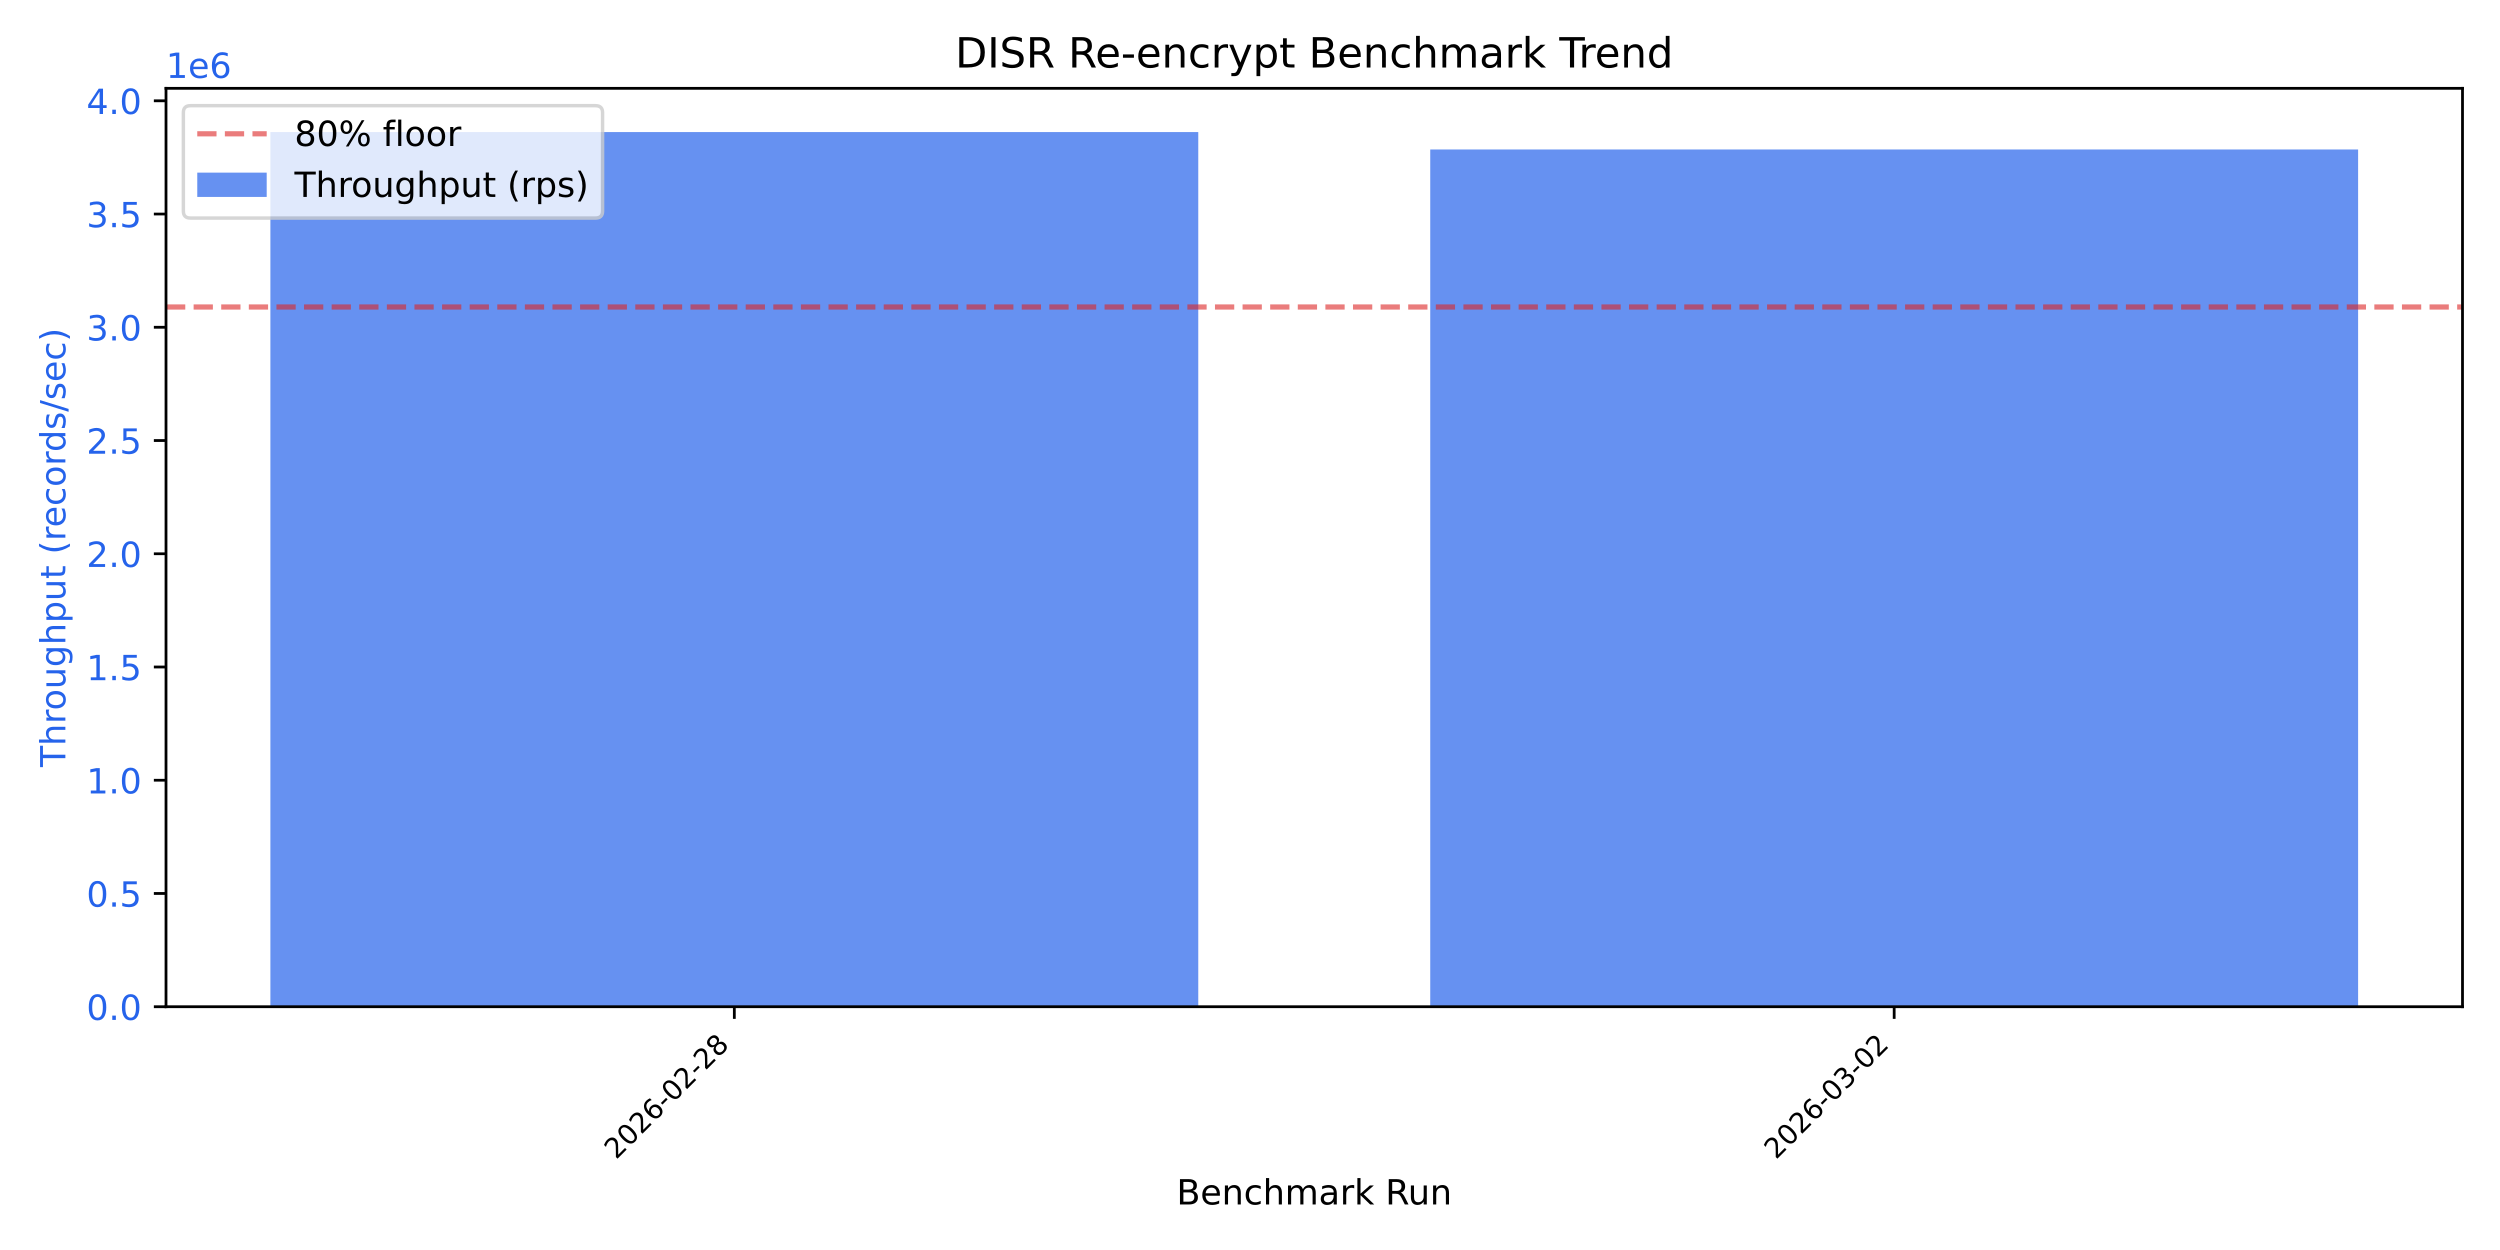
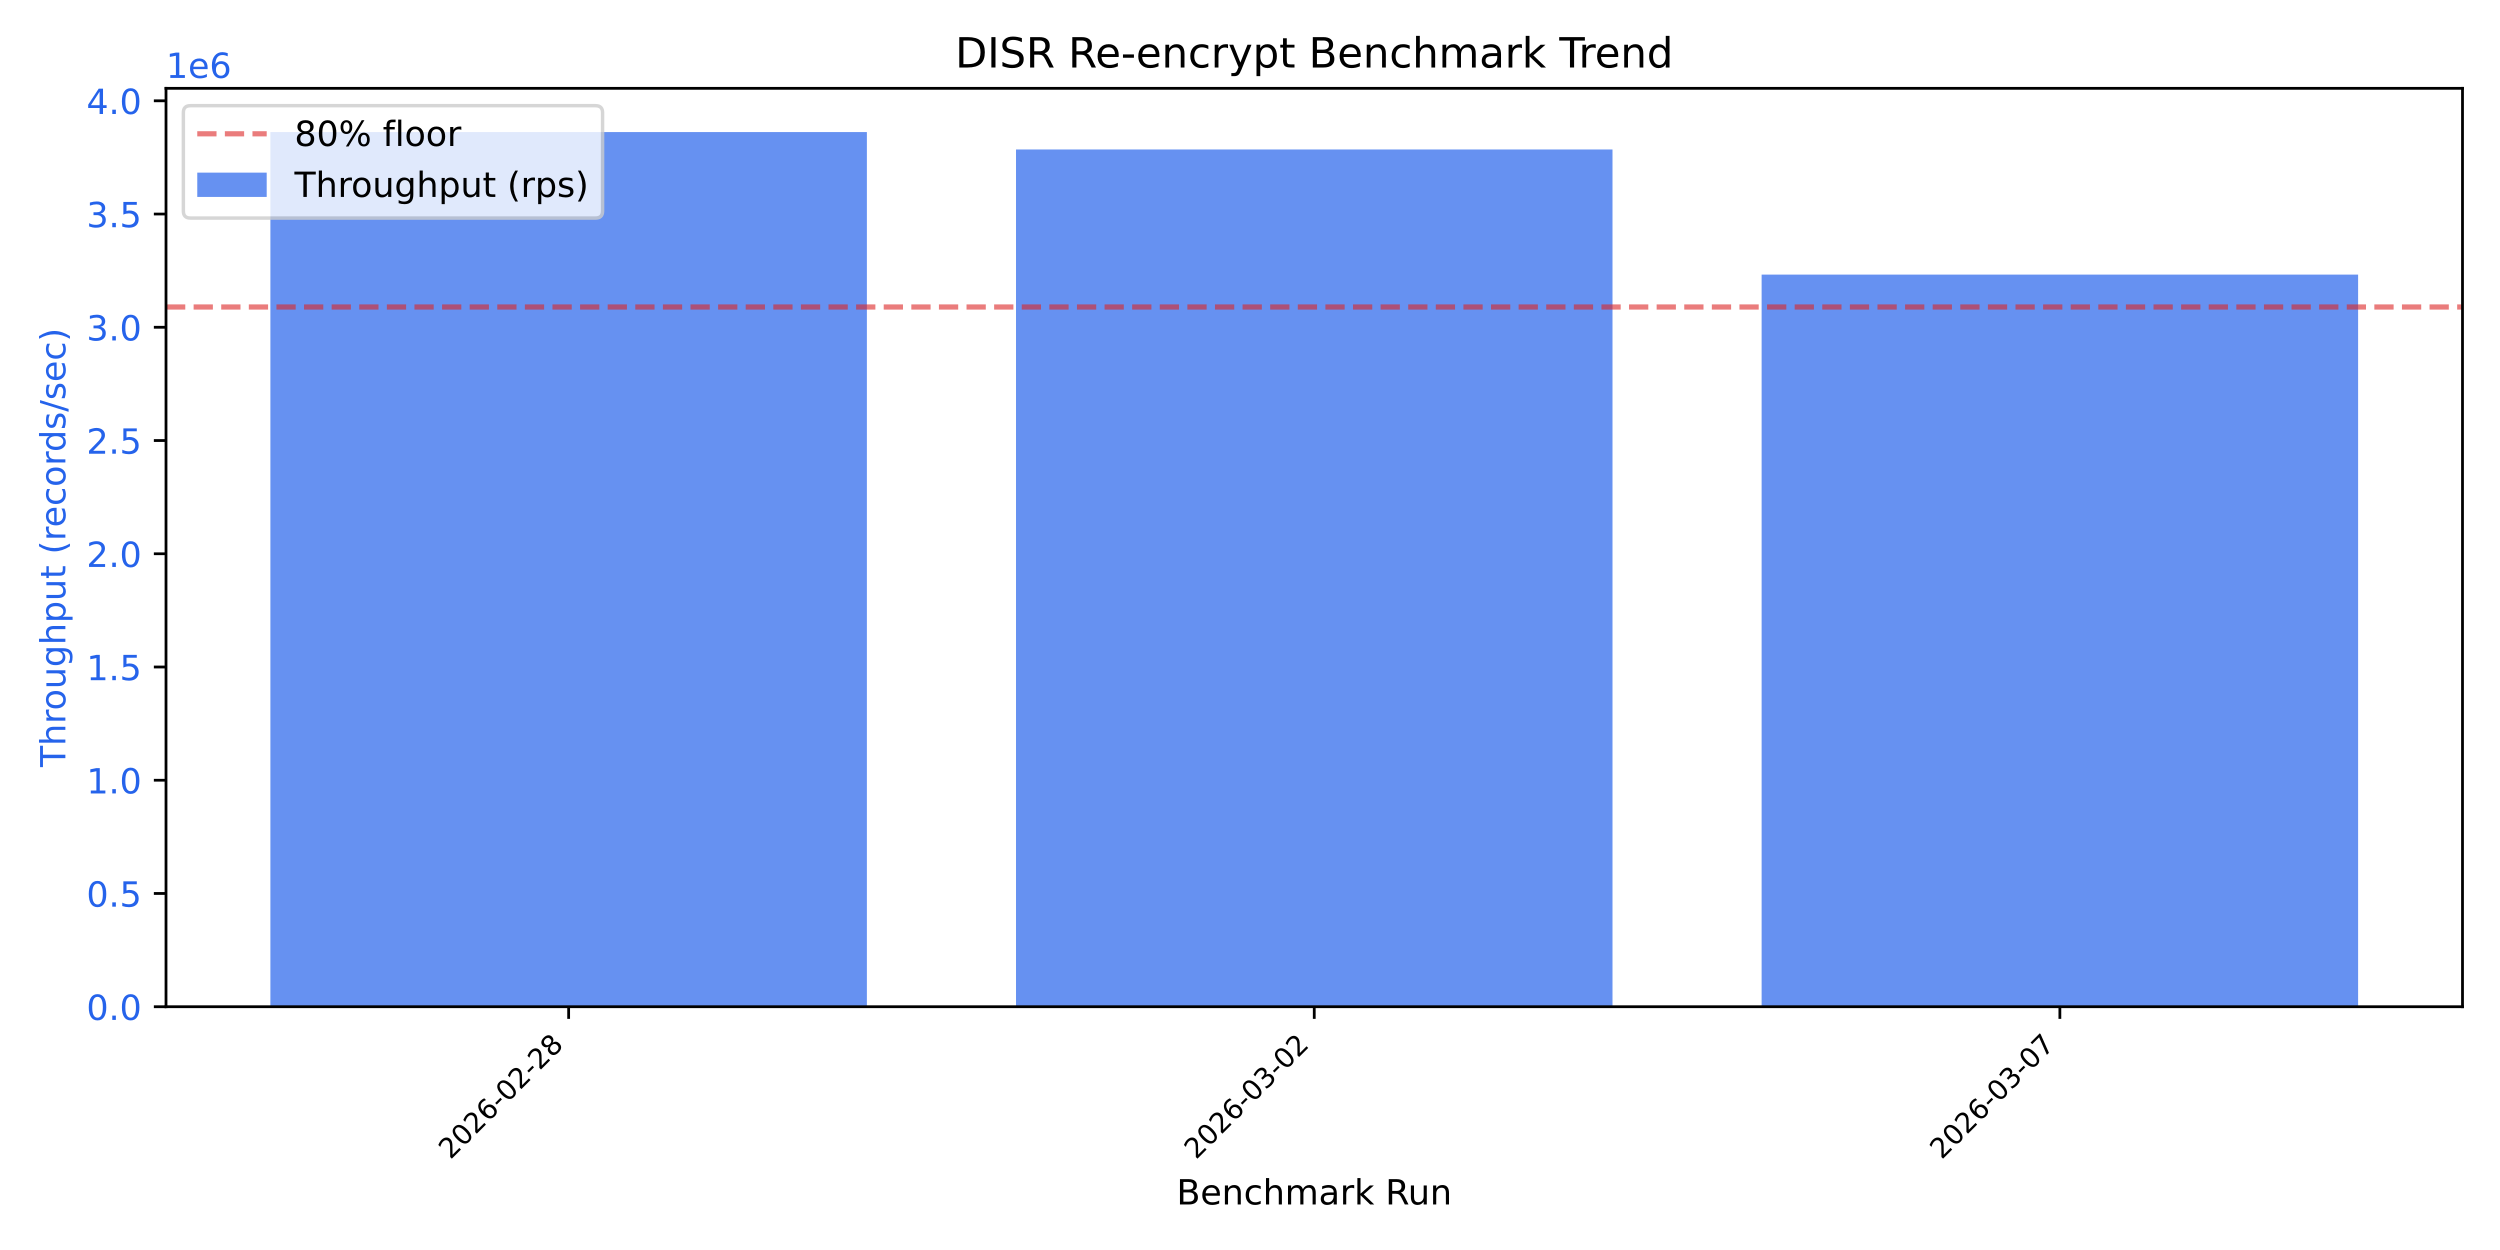
<svg xmlns="http://www.w3.org/2000/svg" xmlns:xlink="http://www.w3.org/1999/xlink" width="720pt" height="360pt" viewBox="0 0 720 360" version="1.1">
  <defs>
    <style type="text/css">*{stroke-linejoin: round; stroke-linecap: butt}</style>
  </defs>
  <g id="figure_1">
    <g id="patch_1">
      <path d="M 0 360  L 720 360  L 720 0  L 0 0  z " style="fill: #ffffff" />
    </g>
    <g id="axes_1">
      <g id="patch_2">
        <path d="M 47.81 289.936  L 709.2 289.936  L 709.2 25.44  L 47.81 25.44  z " style="fill: #ffffff" />
      </g>
      <g id="patch_3">
-         <path d="M 77.873 289.936  L 345.101 289.936  L 345.101 38.035  L 77.873 38.035  z " clip-path="url(#pb26b4ee394)" style="fill: #2563eb; opacity: 0.7" />
+         <path d="M 77.873 289.936  L 249.663 289.936  L 249.663 38.035  L 77.873 38.035  z " clip-path="url(#p98ba83385f)" style="fill: #2563eb; opacity: 0.7" />
      </g>
      <g id="patch_4">
-         <path d="M 411.909 289.936  L 679.137 289.936  L 679.137 43.052  L 411.909 43.052  z " clip-path="url(#pb26b4ee394)" style="fill: #2563eb; opacity: 0.7" />
+         <path d="M 292.61 289.936  L 464.4 289.936  L 464.4 43.052  L 292.61 43.052  z " clip-path="url(#p98ba83385f)" style="fill: #2563eb; opacity: 0.7" />
+       </g>
+       <g id="patch_5">
+         <path d="M 507.347 289.936  L 679.137 289.936  L 679.137 79.084  L 507.347 79.084  z " clip-path="url(#p98ba83385f)" style="fill: #2563eb; opacity: 0.7" />
      </g>
      <g id="matplotlib.axis_1">
        <g id="xtick_1">
          <g id="line2d_1">
            <defs>
-               <path id="m9926b779df" d="M 0 0  L 0 3.5  " style="stroke: #000000; stroke-width: 0.8" />
+               <path id="m7b1f7b9b6b" d="M 0 0  L 0 3.5  " style="stroke: #000000; stroke-width: 0.8" />
            </defs>
            <g>
-               <use xlink:href="#m9926b779df" x="211.487" y="289.936" style="stroke: #000000; stroke-width: 0.8" />
+               <use xlink:href="#m7b1f7b9b6b" x="163.768" y="289.936" style="stroke: #000000; stroke-width: 0.8" />
            </g>
          </g>
          <g id="text_1">
-             <g transform="translate(177.4357 334.1097) rotate(-45) scale(0.08 -0.08)">
+             <g transform="translate(129.7164 334.1097) rotate(-45) scale(0.08 -0.08)">
              <defs>
                <path id="DejaVuSans-32" d="M 1228 531  L 3431 531  L 3431 0  L 469 0  L 469 531  Q 828 903 1448 1529  Q 2069 2156 2228 2338  Q 2531 2678 2651 2914  Q 2772 3150 2772 3378  Q 2772 3750 2511 3984  Q 2250 4219 1831 4219  Q 1534 4219 1204 4116  Q 875 4013 500 3803  L 500 4441  Q 881 4594 1212 4672  Q 1544 4750 1819 4750  Q 2544 4750 2975 4387  Q 3406 4025 3406 3419  Q 3406 3131 3298 2873  Q 3191 2616 2906 2266  Q 2828 2175 2409 1742  Q 1991 1309 1228 531  z " transform="scale(0.015625)" />
                <path id="DejaVuSans-30" d="M 2034 4250  Q 1547 4250 1301 3770  Q 1056 3291 1056 2328  Q 1056 1369 1301 889  Q 1547 409 2034 409  Q 2525 409 2770 889  Q 3016 1369 3016 2328  Q 3016 3291 2770 3770  Q 2525 4250 2034 4250  z M 2034 4750  Q 2819 4750 3233 4129  Q 3647 3509 3647 2328  Q 3647 1150 3233 529  Q 2819 -91 2034 -91  Q 1250 -91 836 529  Q 422 1150 422 2328  Q 422 3509 836 4129  Q 1250 4750 2034 4750  z " transform="scale(0.015625)" />
                <path id="DejaVuSans-36" d="M 2113 2584  Q 1688 2584 1439 2293  Q 1191 2003 1191 1497  Q 1191 994 1439 701  Q 1688 409 2113 409  Q 2538 409 2786 701  Q 3034 994 3034 1497  Q 3034 2003 2786 2293  Q 2538 2584 2113 2584  z M 3366 4563  L 3366 3988  Q 3128 4100 2886 4159  Q 2644 4219 2406 4219  Q 1781 4219 1451 3797  Q 1122 3375 1075 2522  Q 1259 2794 1537 2939  Q 1816 3084 2150 3084  Q 2853 3084 3261 2657  Q 3669 2231 3669 1497  Q 3669 778 3244 343  Q 2819 -91 2113 -91  Q 1303 -91 875 529  Q 447 1150 447 2328  Q 447 3434 972 4092  Q 1497 4750 2381 4750  Q 2619 4750 2861 4703  Q 3103 4656 3366 4563  z " transform="scale(0.015625)" />
                <path id="DejaVuSans-2d" d="M 313 2009  L 1997 2009  L 1997 1497  L 313 1497  L 313 2009  z " transform="scale(0.015625)" />
                <path id="DejaVuSans-38" d="M 2034 2216  Q 1584 2216 1326 1975  Q 1069 1734 1069 1313  Q 1069 891 1326 650  Q 1584 409 2034 409  Q 2484 409 2743 651  Q 3003 894 3003 1313  Q 3003 1734 2745 1975  Q 2488 2216 2034 2216  z M 1403 2484  Q 997 2584 770 2862  Q 544 3141 544 3541  Q 544 4100 942 4425  Q 1341 4750 2034 4750  Q 2731 4750 3128 4425  Q 3525 4100 3525 3541  Q 3525 3141 3298 2862  Q 3072 2584 2669 2484  Q 3125 2378 3379 2068  Q 3634 1759 3634 1313  Q 3634 634 3220 271  Q 2806 -91 2034 -91  Q 1263 -91 848 271  Q 434 634 434 1313  Q 434 1759 690 2068  Q 947 2378 1403 2484  z M 1172 3481  Q 1172 3119 1398 2916  Q 1625 2713 2034 2713  Q 2441 2713 2670 2916  Q 2900 3119 2900 3481  Q 2900 3844 2670 4047  Q 2441 4250 2034 4250  Q 1625 4250 1398 4047  Q 1172 3844 1172 3481  z " transform="scale(0.015625)" />
              </defs>
              <use xlink:href="#DejaVuSans-32" />
              <use xlink:href="#DejaVuSans-30" x="63.623" />
              <use xlink:href="#DejaVuSans-32" x="127.246" />
              <use xlink:href="#DejaVuSans-36" x="190.869" />
              <use xlink:href="#DejaVuSans-2d" x="254.492" />
              <use xlink:href="#DejaVuSans-30" x="290.576" />
              <use xlink:href="#DejaVuSans-32" x="354.199" />
              <use xlink:href="#DejaVuSans-2d" x="417.822" />
              <use xlink:href="#DejaVuSans-32" x="453.906" />
              <use xlink:href="#DejaVuSans-38" x="517.529" />
            </g>
          </g>
        </g>
        <g id="xtick_2">
          <g id="line2d_2">
            <g>
-               <use xlink:href="#m9926b779df" x="545.523" y="289.936" style="stroke: #000000; stroke-width: 0.8" />
+               <use xlink:href="#m7b1f7b9b6b" x="378.505" y="289.936" style="stroke: #000000; stroke-width: 0.8" />
            </g>
          </g>
          <g id="text_2">
-             <g transform="translate(511.4711 334.1097) rotate(-45) scale(0.08 -0.08)">
+             <g transform="translate(344.4534 334.1097) rotate(-45) scale(0.08 -0.08)">
              <defs>
                <path id="DejaVuSans-33" d="M 2597 2516  Q 3050 2419 3304 2112  Q 3559 1806 3559 1356  Q 3559 666 3084 287  Q 2609 -91 1734 -91  Q 1441 -91 1130 -33  Q 819 25 488 141  L 488 750  Q 750 597 1062 519  Q 1375 441 1716 441  Q 2309 441 2620 675  Q 2931 909 2931 1356  Q 2931 1769 2642 2001  Q 2353 2234 1838 2234  L 1294 2234  L 1294 2753  L 1863 2753  Q 2328 2753 2575 2939  Q 2822 3125 2822 3475  Q 2822 3834 2567 4026  Q 2313 4219 1838 4219  Q 1578 4219 1281 4162  Q 984 4106 628 3988  L 628 4550  Q 988 4650 1302 4700  Q 1616 4750 1894 4750  Q 2613 4750 3031 4423  Q 3450 4097 3450 3541  Q 3450 3153 3228 2886  Q 3006 2619 2597 2516  z " transform="scale(0.015625)" />
              </defs>
              <use xlink:href="#DejaVuSans-32" />
              <use xlink:href="#DejaVuSans-30" x="63.623" />
              <use xlink:href="#DejaVuSans-32" x="127.246" />
              <use xlink:href="#DejaVuSans-36" x="190.869" />
              <use xlink:href="#DejaVuSans-2d" x="254.492" />
              <use xlink:href="#DejaVuSans-30" x="290.576" />
              <use xlink:href="#DejaVuSans-33" x="354.199" />
              <use xlink:href="#DejaVuSans-2d" x="417.822" />
              <use xlink:href="#DejaVuSans-30" x="453.906" />
              <use xlink:href="#DejaVuSans-32" x="517.529" />
            </g>
          </g>
        </g>
-         <g id="text_3">
+         <g id="xtick_3">
+           <g id="line2d_3">
+             <g>
+               <use xlink:href="#m7b1f7b9b6b" x="593.242" y="289.936" style="stroke: #000000; stroke-width: 0.8" />
+             </g>
+           </g>
+           <g id="text_3">
+             <g transform="translate(559.1904 334.1097) rotate(-45) scale(0.08 -0.08)">
+               <defs>
+                 <path id="DejaVuSans-37" d="M 525 4666  L 3525 4666  L 3525 4397  L 1831 0  L 1172 0  L 2766 4134  L 525 4134  L 525 4666  z " transform="scale(0.015625)" />
+               </defs>
+               <use xlink:href="#DejaVuSans-32" />
+               <use xlink:href="#DejaVuSans-30" x="63.623" />
+               <use xlink:href="#DejaVuSans-32" x="127.246" />
+               <use xlink:href="#DejaVuSans-36" x="190.869" />
+               <use xlink:href="#DejaVuSans-2d" x="254.492" />
+               <use xlink:href="#DejaVuSans-30" x="290.576" />
+               <use xlink:href="#DejaVuSans-33" x="354.199" />
+               <use xlink:href="#DejaVuSans-2d" x="417.822" />
+               <use xlink:href="#DejaVuSans-30" x="453.906" />
+               <use xlink:href="#DejaVuSans-37" x="517.529" />
+             </g>
+           </g>
+         </g>
+         <g id="text_4">
          <g transform="translate(338.8503 346.8846) scale(0.1 -0.1)">
            <defs>
              <path id="DejaVuSans-42" d="M 1259 2228  L 1259 519  L 2272 519  Q 2781 519 3026 730  Q 3272 941 3272 1375  Q 3272 1813 3026 2020  Q 2781 2228 2272 2228  L 1259 2228  z M 1259 4147  L 1259 2741  L 2194 2741  Q 2656 2741 2882 2914  Q 3109 3088 3109 3444  Q 3109 3797 2882 3972  Q 2656 4147 2194 4147  L 1259 4147  z M 628 4666  L 2241 4666  Q 2963 4666 3353 4366  Q 3744 4066 3744 3513  Q 3744 3084 3544 2831  Q 3344 2578 2956 2516  Q 3422 2416 3680 2098  Q 3938 1781 3938 1306  Q 3938 681 3513 340  Q 3088 0 2303 0  L 628 0  L 628 4666  z " transform="scale(0.015625)" />
              <path id="DejaVuSans-65" d="M 3597 1894  L 3597 1613  L 953 1613  Q 991 1019 1311 708  Q 1631 397 2203 397  Q 2534 397 2845 478  Q 3156 559 3463 722  L 3463 178  Q 3153 47 2828 -22  Q 2503 -91 2169 -91  Q 1331 -91 842 396  Q 353 884 353 1716  Q 353 2575 817 3079  Q 1281 3584 2069 3584  Q 2775 3584 3186 3129  Q 3597 2675 3597 1894  z M 3022 2063  Q 3016 2534 2758 2815  Q 2500 3097 2075 3097  Q 1594 3097 1305 2825  Q 1016 2553 972 2059  L 3022 2063  z " transform="scale(0.015625)" />
              <path id="DejaVuSans-6e" d="M 3513 2113  L 3513 0  L 2938 0  L 2938 2094  Q 2938 2591 2744 2837  Q 2550 3084 2163 3084  Q 1697 3084 1428 2787  Q 1159 2491 1159 1978  L 1159 0  L 581 0  L 581 3500  L 1159 3500  L 1159 2956  Q 1366 3272 1645 3428  Q 1925 3584 2291 3584  Q 2894 3584 3203 3211  Q 3513 2838 3513 2113  z " transform="scale(0.015625)" />
              <path id="DejaVuSans-63" d="M 3122 3366  L 3122 2828  Q 2878 2963 2633 3030  Q 2388 3097 2138 3097  Q 1578 3097 1268 2742  Q 959 2388 959 1747  Q 959 1106 1268 751  Q 1578 397 2138 397  Q 2388 397 2633 464  Q 2878 531 3122 666  L 3122 134  Q 2881 22 2623 -34  Q 2366 -91 2075 -91  Q 1284 -91 818 406  Q 353 903 353 1747  Q 353 2603 823 3093  Q 1294 3584 2113 3584  Q 2378 3584 2631 3529  Q 2884 3475 3122 3366  z " transform="scale(0.015625)" />
              <path id="DejaVuSans-68" d="M 3513 2113  L 3513 0  L 2938 0  L 2938 2094  Q 2938 2591 2744 2837  Q 2550 3084 2163 3084  Q 1697 3084 1428 2787  Q 1159 2491 1159 1978  L 1159 0  L 581 0  L 581 4863  L 1159 4863  L 1159 2956  Q 1366 3272 1645 3428  Q 1925 3584 2291 3584  Q 2894 3584 3203 3211  Q 3513 2838 3513 2113  z " transform="scale(0.015625)" />
              <path id="DejaVuSans-6d" d="M 3328 2828  Q 3544 3216 3844 3400  Q 4144 3584 4550 3584  Q 5097 3584 5394 3201  Q 5691 2819 5691 2113  L 5691 0  L 5113 0  L 5113 2094  Q 5113 2597 4934 2840  Q 4756 3084 4391 3084  Q 3944 3084 3684 2787  Q 3425 2491 3425 1978  L 3425 0  L 2847 0  L 2847 2094  Q 2847 2600 2669 2842  Q 2491 3084 2119 3084  Q 1678 3084 1418 2786  Q 1159 2488 1159 1978  L 1159 0  L 581 0  L 581 3500  L 1159 3500  L 1159 2956  Q 1356 3278 1631 3431  Q 1906 3584 2284 3584  Q 2666 3584 2933 3390  Q 3200 3197 3328 2828  z " transform="scale(0.015625)" />
              <path id="DejaVuSans-61" d="M 2194 1759  Q 1497 1759 1228 1600  Q 959 1441 959 1056  Q 959 750 1161 570  Q 1363 391 1709 391  Q 2188 391 2477 730  Q 2766 1069 2766 1631  L 2766 1759  L 2194 1759  z M 3341 1997  L 3341 0  L 2766 0  L 2766 531  Q 2569 213 2275 61  Q 1981 -91 1556 -91  Q 1019 -91 701 211  Q 384 513 384 1019  Q 384 1609 779 1909  Q 1175 2209 1959 2209  L 2766 2209  L 2766 2266  Q 2766 2663 2505 2880  Q 2244 3097 1772 3097  Q 1472 3097 1187 3025  Q 903 2953 641 2809  L 641 3341  Q 956 3463 1253 3523  Q 1550 3584 1831 3584  Q 2591 3584 2966 3190  Q 3341 2797 3341 1997  z " transform="scale(0.015625)" />
              <path id="DejaVuSans-72" d="M 2631 2963  Q 2534 3019 2420 3045  Q 2306 3072 2169 3072  Q 1681 3072 1420 2755  Q 1159 2438 1159 1844  L 1159 0  L 581 0  L 581 3500  L 1159 3500  L 1159 2956  Q 1341 3275 1631 3429  Q 1922 3584 2338 3584  Q 2397 3584 2469 3576  Q 2541 3569 2628 3553  L 2631 2963  z " transform="scale(0.015625)" />
              <path id="DejaVuSans-6b" d="M 581 4863  L 1159 4863  L 1159 1991  L 2875 3500  L 3609 3500  L 1753 1863  L 3688 0  L 2938 0  L 1159 1709  L 1159 0  L 581 0  L 581 4863  z " transform="scale(0.015625)" />
              <path id="DejaVuSans-20" transform="scale(0.015625)" />
              <path id="DejaVuSans-52" d="M 2841 2188  Q 3044 2119 3236 1894  Q 3428 1669 3622 1275  L 4263 0  L 3584 0  L 2988 1197  Q 2756 1666 2539 1819  Q 2322 1972 1947 1972  L 1259 1972  L 1259 0  L 628 0  L 628 4666  L 2053 4666  Q 2853 4666 3247 4331  Q 3641 3997 3641 3322  Q 3641 2881 3436 2590  Q 3231 2300 2841 2188  z M 1259 4147  L 1259 2491  L 2053 2491  Q 2509 2491 2742 2702  Q 2975 2913 2975 3322  Q 2975 3731 2742 3939  Q 2509 4147 2053 4147  L 1259 4147  z " transform="scale(0.015625)" />
              <path id="DejaVuSans-75" d="M 544 1381  L 544 3500  L 1119 3500  L 1119 1403  Q 1119 906 1312 657  Q 1506 409 1894 409  Q 2359 409 2629 706  Q 2900 1003 2900 1516  L 2900 3500  L 3475 3500  L 3475 0  L 2900 0  L 2900 538  Q 2691 219 2414 64  Q 2138 -91 1772 -91  Q 1169 -91 856 284  Q 544 659 544 1381  z M 1991 3584  L 1991 3584  z " transform="scale(0.015625)" />
            </defs>
            <use xlink:href="#DejaVuSans-42" />
            <use xlink:href="#DejaVuSans-65" x="68.604" />
            <use xlink:href="#DejaVuSans-6e" x="130.127" />
            <use xlink:href="#DejaVuSans-63" x="193.506" />
            <use xlink:href="#DejaVuSans-68" x="248.486" />
            <use xlink:href="#DejaVuSans-6d" x="311.865" />
            <use xlink:href="#DejaVuSans-61" x="409.277" />
            <use xlink:href="#DejaVuSans-72" x="470.557" />
            <use xlink:href="#DejaVuSans-6b" x="511.67" />
            <use xlink:href="#DejaVuSans-20" x="569.58" />
            <use xlink:href="#DejaVuSans-52" x="601.367" />
            <use xlink:href="#DejaVuSans-75" x="666.35" />
            <use xlink:href="#DejaVuSans-6e" x="729.729" />
          </g>
        </g>
      </g>
      <g id="matplotlib.axis_2">
        <g id="ytick_1">
-           <g id="line2d_3">
+           <g id="line2d_4">
            <defs>
-               <path id="mf566d1b877" d="M 0 0  L -3.5 0  " style="stroke: #000000; stroke-width: 0.8" />
+               <path id="maad18d2b12" d="M 0 0  L -3.5 0  " style="stroke: #000000; stroke-width: 0.8" />
            </defs>
            <g>
-               <use xlink:href="#mf566d1b877" x="47.81" y="289.936" style="stroke: #000000; stroke-width: 0.8" />
-             </g>
-           </g>
-           <g id="text_4">
+               <use xlink:href="#maad18d2b12" x="47.81" y="289.936" style="stroke: #000000; stroke-width: 0.8" />
+             </g>
+           </g>
+           <g id="text_5">
            <g style="fill: #2563eb" transform="translate(24.90687 293.7355) scale(0.1 -0.1)">
              <defs>
                <path id="DejaVuSans-2e" d="M 684 794  L 1344 794  L 1344 0  L 684 0  L 684 794  z " transform="scale(0.015625)" />
              </defs>
              <use xlink:href="#DejaVuSans-30" />
              <use xlink:href="#DejaVuSans-2e" x="63.623" />
              <use xlink:href="#DejaVuSans-30" x="95.41" />
            </g>
          </g>
        </g>
        <g id="ytick_2">
-           <g id="line2d_4">
-             <g>
-               <use xlink:href="#mf566d1b877" x="47.81" y="257.323" style="stroke: #000000; stroke-width: 0.8" />
-             </g>
-           </g>
-           <g id="text_5">
+           <g id="line2d_5">
+             <g>
+               <use xlink:href="#maad18d2b12" x="47.81" y="257.323" style="stroke: #000000; stroke-width: 0.8" />
+             </g>
+           </g>
+           <g id="text_6">
            <g style="fill: #2563eb" transform="translate(24.90687 261.1219) scale(0.1 -0.1)">
              <defs>
                <path id="DejaVuSans-35" d="M 691 4666  L 3169 4666  L 3169 4134  L 1269 4134  L 1269 2991  Q 1406 3038 1543 3061  Q 1681 3084 1819 3084  Q 2600 3084 3056 2656  Q 3513 2228 3513 1497  Q 3513 744 3044 326  Q 2575 -91 1722 -91  Q 1428 -91 1123 -41  Q 819 9 494 109  L 494 744  Q 775 591 1075 516  Q 1375 441 1709 441  Q 2250 441 2565 725  Q 2881 1009 2881 1497  Q 2881 1984 2565 2268  Q 2250 2553 1709 2553  Q 1456 2553 1204 2497  Q 953 2441 691 2322  L 691 4666  z " transform="scale(0.015625)" />
              </defs>
              <use xlink:href="#DejaVuSans-30" />
              <use xlink:href="#DejaVuSans-2e" x="63.623" />
              <use xlink:href="#DejaVuSans-35" x="95.41" />
            </g>
          </g>
        </g>
        <g id="ytick_3">
-           <g id="line2d_5">
-             <g>
-               <use xlink:href="#mf566d1b877" x="47.81" y="224.709" style="stroke: #000000; stroke-width: 0.8" />
-             </g>
-           </g>
-           <g id="text_6">
+           <g id="line2d_6">
+             <g>
+               <use xlink:href="#maad18d2b12" x="47.81" y="224.709" style="stroke: #000000; stroke-width: 0.8" />
+             </g>
+           </g>
+           <g id="text_7">
            <g style="fill: #2563eb" transform="translate(24.90687 228.5084) scale(0.1 -0.1)">
              <defs>
                <path id="DejaVuSans-31" d="M 794 531  L 1825 531  L 1825 4091  L 703 3866  L 703 4441  L 1819 4666  L 2450 4666  L 2450 531  L 3481 531  L 3481 0  L 794 0  L 794 531  z " transform="scale(0.015625)" />
              </defs>
              <use xlink:href="#DejaVuSans-31" />
              <use xlink:href="#DejaVuSans-2e" x="63.623" />
              <use xlink:href="#DejaVuSans-30" x="95.41" />
            </g>
          </g>
        </g>
        <g id="ytick_4">
-           <g id="line2d_6">
-             <g>
-               <use xlink:href="#mf566d1b877" x="47.81" y="192.096" style="stroke: #000000; stroke-width: 0.8" />
-             </g>
-           </g>
-           <g id="text_7">
+           <g id="line2d_7">
+             <g>
+               <use xlink:href="#maad18d2b12" x="47.81" y="192.096" style="stroke: #000000; stroke-width: 0.8" />
+             </g>
+           </g>
+           <g id="text_8">
            <g style="fill: #2563eb" transform="translate(24.90687 195.8948) scale(0.1 -0.1)">
              <use xlink:href="#DejaVuSans-31" />
              <use xlink:href="#DejaVuSans-2e" x="63.623" />
              <use xlink:href="#DejaVuSans-35" x="95.41" />
            </g>
          </g>
        </g>
        <g id="ytick_5">
-           <g id="line2d_7">
-             <g>
-               <use xlink:href="#mf566d1b877" x="47.81" y="159.482" style="stroke: #000000; stroke-width: 0.8" />
-             </g>
-           </g>
-           <g id="text_8">
+           <g id="line2d_8">
+             <g>
+               <use xlink:href="#maad18d2b12" x="47.81" y="159.482" style="stroke: #000000; stroke-width: 0.8" />
+             </g>
+           </g>
+           <g id="text_9">
            <g style="fill: #2563eb" transform="translate(24.90687 163.2813) scale(0.1 -0.1)">
              <use xlink:href="#DejaVuSans-32" />
              <use xlink:href="#DejaVuSans-2e" x="63.623" />
              <use xlink:href="#DejaVuSans-30" x="95.41" />
            </g>
          </g>
        </g>
        <g id="ytick_6">
-           <g id="line2d_8">
-             <g>
-               <use xlink:href="#mf566d1b877" x="47.81" y="126.869" style="stroke: #000000; stroke-width: 0.8" />
-             </g>
-           </g>
-           <g id="text_9">
+           <g id="line2d_9">
+             <g>
+               <use xlink:href="#maad18d2b12" x="47.81" y="126.869" style="stroke: #000000; stroke-width: 0.8" />
+             </g>
+           </g>
+           <g id="text_10">
            <g style="fill: #2563eb" transform="translate(24.90687 130.6678) scale(0.1 -0.1)">
              <use xlink:href="#DejaVuSans-32" />
              <use xlink:href="#DejaVuSans-2e" x="63.623" />
              <use xlink:href="#DejaVuSans-35" x="95.41" />
            </g>
          </g>
        </g>
        <g id="ytick_7">
-           <g id="line2d_9">
-             <g>
-               <use xlink:href="#mf566d1b877" x="47.81" y="94.255" style="stroke: #000000; stroke-width: 0.8" />
-             </g>
-           </g>
-           <g id="text_10">
+           <g id="line2d_10">
+             <g>
+               <use xlink:href="#maad18d2b12" x="47.81" y="94.255" style="stroke: #000000; stroke-width: 0.8" />
+             </g>
+           </g>
+           <g id="text_11">
            <g style="fill: #2563eb" transform="translate(24.90687 98.05421) scale(0.1 -0.1)">
              <use xlink:href="#DejaVuSans-33" />
              <use xlink:href="#DejaVuSans-2e" x="63.623" />
              <use xlink:href="#DejaVuSans-30" x="95.41" />
            </g>
          </g>
        </g>
        <g id="ytick_8">
-           <g id="line2d_10">
-             <g>
-               <use xlink:href="#mf566d1b877" x="47.81" y="61.641" style="stroke: #000000; stroke-width: 0.8" />
-             </g>
-           </g>
-           <g id="text_11">
+           <g id="line2d_11">
+             <g>
+               <use xlink:href="#maad18d2b12" x="47.81" y="61.641" style="stroke: #000000; stroke-width: 0.8" />
+             </g>
+           </g>
+           <g id="text_12">
            <g style="fill: #2563eb" transform="translate(24.90687 65.44067) scale(0.1 -0.1)">
              <use xlink:href="#DejaVuSans-33" />
              <use xlink:href="#DejaVuSans-2e" x="63.623" />
              <use xlink:href="#DejaVuSans-35" x="95.41" />
            </g>
          </g>
        </g>
        <g id="ytick_9">
-           <g id="line2d_11">
-             <g>
-               <use xlink:href="#mf566d1b877" x="47.81" y="29.028" style="stroke: #000000; stroke-width: 0.8" />
-             </g>
-           </g>
-           <g id="text_12">
+           <g id="line2d_12">
+             <g>
+               <use xlink:href="#maad18d2b12" x="47.81" y="29.028" style="stroke: #000000; stroke-width: 0.8" />
+             </g>
+           </g>
+           <g id="text_13">
            <g style="fill: #2563eb" transform="translate(24.90687 32.82713) scale(0.1 -0.1)">
              <defs>
                <path id="DejaVuSans-34" d="M 2419 4116  L 825 1625  L 2419 1625  L 2419 4116  z M 2253 4666  L 3047 4666  L 3047 1625  L 3713 1625  L 3713 1100  L 3047 1100  L 3047 0  L 2419 0  L 2419 1100  L 313 1100  L 313 1709  L 2253 4666  z " transform="scale(0.015625)" />
              </defs>
              <use xlink:href="#DejaVuSans-34" />
              <use xlink:href="#DejaVuSans-2e" x="63.623" />
              <use xlink:href="#DejaVuSans-30" x="95.41" />
            </g>
          </g>
        </g>
-         <g id="text_13">
+         <g id="text_14">
          <g style="fill: #2563eb" transform="translate(18.82719 220.9084) rotate(-90) scale(0.1 -0.1)">
            <defs>
              <path id="DejaVuSans-54" d="M -19 4666  L 3928 4666  L 3928 4134  L 2272 4134  L 2272 0  L 1638 0  L 1638 4134  L -19 4134  L -19 4666  z " transform="scale(0.015625)" />
              <path id="DejaVuSans-6f" d="M 1959 3097  Q 1497 3097 1228 2736  Q 959 2375 959 1747  Q 959 1119 1226 758  Q 1494 397 1959 397  Q 2419 397 2687 759  Q 2956 1122 2956 1747  Q 2956 2369 2687 2733  Q 2419 3097 1959 3097  z M 1959 3584  Q 2709 3584 3137 3096  Q 3566 2609 3566 1747  Q 3566 888 3137 398  Q 2709 -91 1959 -91  Q 1206 -91 779 398  Q 353 888 353 1747  Q 353 2609 779 3096  Q 1206 3584 1959 3584  z " transform="scale(0.015625)" />
              <path id="DejaVuSans-67" d="M 2906 1791  Q 2906 2416 2648 2759  Q 2391 3103 1925 3103  Q 1463 3103 1205 2759  Q 947 2416 947 1791  Q 947 1169 1205 825  Q 1463 481 1925 481  Q 2391 481 2648 825  Q 2906 1169 2906 1791  z M 3481 434  Q 3481 -459 3084 -895  Q 2688 -1331 1869 -1331  Q 1566 -1331 1297 -1286  Q 1028 -1241 775 -1147  L 775 -588  Q 1028 -725 1275 -790  Q 1522 -856 1778 -856  Q 2344 -856 2625 -561  Q 2906 -266 2906 331  L 2906 616  Q 2728 306 2450 153  Q 2172 0 1784 0  Q 1141 0 747 490  Q 353 981 353 1791  Q 353 2603 747 3093  Q 1141 3584 1784 3584  Q 2172 3584 2450 3431  Q 2728 3278 2906 2969  L 2906 3500  L 3481 3500  L 3481 434  z " transform="scale(0.015625)" />
              <path id="DejaVuSans-70" d="M 1159 525  L 1159 -1331  L 581 -1331  L 581 3500  L 1159 3500  L 1159 2969  Q 1341 3281 1617 3432  Q 1894 3584 2278 3584  Q 2916 3584 3314 3078  Q 3713 2572 3713 1747  Q 3713 922 3314 415  Q 2916 -91 2278 -91  Q 1894 -91 1617 61  Q 1341 213 1159 525  z M 3116 1747  Q 3116 2381 2855 2742  Q 2594 3103 2138 3103  Q 1681 3103 1420 2742  Q 1159 2381 1159 1747  Q 1159 1113 1420 752  Q 1681 391 2138 391  Q 2594 391 2855 752  Q 3116 1113 3116 1747  z " transform="scale(0.015625)" />
              <path id="DejaVuSans-74" d="M 1172 4494  L 1172 3500  L 2356 3500  L 2356 3053  L 1172 3053  L 1172 1153  Q 1172 725 1289 603  Q 1406 481 1766 481  L 2356 481  L 2356 0  L 1766 0  Q 1100 0 847 248  Q 594 497 594 1153  L 594 3053  L 172 3053  L 172 3500  L 594 3500  L 594 4494  L 1172 4494  z " transform="scale(0.015625)" />
              <path id="DejaVuSans-28" d="M 1984 4856  Q 1566 4138 1362 3434  Q 1159 2731 1159 2009  Q 1159 1288 1364 580  Q 1569 -128 1984 -844  L 1484 -844  Q 1016 -109 783 600  Q 550 1309 550 2009  Q 550 2706 781 3412  Q 1013 4119 1484 4856  L 1984 4856  z " transform="scale(0.015625)" />
              <path id="DejaVuSans-64" d="M 2906 2969  L 2906 4863  L 3481 4863  L 3481 0  L 2906 0  L 2906 525  Q 2725 213 2448 61  Q 2172 -91 1784 -91  Q 1150 -91 751 415  Q 353 922 353 1747  Q 353 2572 751 3078  Q 1150 3584 1784 3584  Q 2172 3584 2448 3432  Q 2725 3281 2906 2969  z M 947 1747  Q 947 1113 1208 752  Q 1469 391 1925 391  Q 2381 391 2643 752  Q 2906 1113 2906 1747  Q 2906 2381 2643 2742  Q 2381 3103 1925 3103  Q 1469 3103 1208 2742  Q 947 2381 947 1747  z " transform="scale(0.015625)" />
              <path id="DejaVuSans-73" d="M 2834 3397  L 2834 2853  Q 2591 2978 2328 3040  Q 2066 3103 1784 3103  Q 1356 3103 1142 2972  Q 928 2841 928 2578  Q 928 2378 1081 2264  Q 1234 2150 1697 2047  L 1894 2003  Q 2506 1872 2764 1633  Q 3022 1394 3022 966  Q 3022 478 2636 193  Q 2250 -91 1575 -91  Q 1294 -91 989 -36  Q 684 19 347 128  L 347 722  Q 666 556 975 473  Q 1284 391 1588 391  Q 1994 391 2212 530  Q 2431 669 2431 922  Q 2431 1156 2273 1281  Q 2116 1406 1581 1522  L 1381 1569  Q 847 1681 609 1914  Q 372 2147 372 2553  Q 372 3047 722 3315  Q 1072 3584 1716 3584  Q 2034 3584 2315 3537  Q 2597 3491 2834 3397  z " transform="scale(0.015625)" />
              <path id="DejaVuSans-2f" d="M 1625 4666  L 2156 4666  L 531 -594  L 0 -594  L 1625 4666  z " transform="scale(0.015625)" />
              <path id="DejaVuSans-29" d="M 513 4856  L 1013 4856  Q 1481 4119 1714 3412  Q 1947 2706 1947 2009  Q 1947 1309 1714 600  Q 1481 -109 1013 -844  L 513 -844  Q 928 -128 1133 580  Q 1338 1288 1338 2009  Q 1338 2731 1133 3434  Q 928 4138 513 4856  z " transform="scale(0.015625)" />
            </defs>
            <use xlink:href="#DejaVuSans-54" />
            <use xlink:href="#DejaVuSans-68" x="61.084" />
            <use xlink:href="#DejaVuSans-72" x="124.463" />
            <use xlink:href="#DejaVuSans-6f" x="163.326" />
            <use xlink:href="#DejaVuSans-75" x="224.508" />
            <use xlink:href="#DejaVuSans-67" x="287.887" />
            <use xlink:href="#DejaVuSans-68" x="351.363" />
            <use xlink:href="#DejaVuSans-70" x="414.742" />
            <use xlink:href="#DejaVuSans-75" x="478.219" />
            <use xlink:href="#DejaVuSans-74" x="541.598" />
            <use xlink:href="#DejaVuSans-20" x="580.807" />
            <use xlink:href="#DejaVuSans-28" x="612.594" />
            <use xlink:href="#DejaVuSans-72" x="651.607" />
            <use xlink:href="#DejaVuSans-65" x="690.471" />
            <use xlink:href="#DejaVuSans-63" x="751.994" />
            <use xlink:href="#DejaVuSans-6f" x="806.975" />
            <use xlink:href="#DejaVuSans-72" x="868.156" />
            <use xlink:href="#DejaVuSans-64" x="907.52" />
            <use xlink:href="#DejaVuSans-73" x="970.996" />
            <use xlink:href="#DejaVuSans-2f" x="1023.096" />
            <use xlink:href="#DejaVuSans-73" x="1056.787" />
            <use xlink:href="#DejaVuSans-65" x="1108.887" />
            <use xlink:href="#DejaVuSans-63" x="1170.41" />
            <use xlink:href="#DejaVuSans-29" x="1225.391" />
          </g>
        </g>
-         <g id="text_14">
+         <g id="text_15">
          <g style="fill: #2563eb" transform="translate(47.81 22.44) scale(0.1 -0.1)">
            <use xlink:href="#DejaVuSans-31" />
            <use xlink:href="#DejaVuSans-65" x="63.623" />
            <use xlink:href="#DejaVuSans-36" x="125.146" />
          </g>
        </g>
      </g>
-       <g id="line2d_12">
-         <path d="M 47.81 88.415  L 709.2 88.415  " clip-path="url(#pb26b4ee394)" style="fill: none; stroke-dasharray: 5.55,2.4; stroke-dashoffset: 0; stroke: #dc2626; stroke-opacity: 0.6; stroke-width: 1.5" />
-       </g>
-       <g id="patch_5">
+       <g id="line2d_13">
+         <path d="M 47.81 88.415  L 709.2 88.415  " clip-path="url(#p98ba83385f)" style="fill: none; stroke-dasharray: 5.55,2.4; stroke-dashoffset: 0; stroke: #dc2626; stroke-opacity: 0.6; stroke-width: 1.5" />
+       </g>
+       <g id="patch_6">
        <path d="M 47.81 289.936  L 47.81 25.44  " style="fill: none; stroke: #000000; stroke-width: 0.8; stroke-linejoin: miter; stroke-linecap: square" />
      </g>
-       <g id="patch_6">
+       <g id="patch_7">
        <path d="M 709.2 289.936  L 709.2 25.44  " style="fill: none; stroke: #000000; stroke-width: 0.8; stroke-linejoin: miter; stroke-linecap: square" />
      </g>
-       <g id="patch_7">
+       <g id="patch_8">
        <path d="M 47.81 289.936  L 709.2 289.936  " style="fill: none; stroke: #000000; stroke-width: 0.8; stroke-linejoin: miter; stroke-linecap: square" />
      </g>
-       <g id="patch_8">
+       <g id="patch_9">
        <path d="M 47.81 25.44  L 709.2 25.44  " style="fill: none; stroke: #000000; stroke-width: 0.8; stroke-linejoin: miter; stroke-linecap: square" />
      </g>
-       <g id="text_15">
+       <g id="text_16">
        <g transform="translate(275.0987 19.44) scale(0.12 -0.12)">
          <defs>
            <path id="DejaVuSans-44" d="M 1259 4147  L 1259 519  L 2022 519  Q 2988 519 3436 956  Q 3884 1394 3884 2338  Q 3884 3275 3436 3711  Q 2988 4147 2022 4147  L 1259 4147  z M 628 4666  L 1925 4666  Q 3281 4666 3915 4102  Q 4550 3538 4550 2338  Q 4550 1131 3912 565  Q 3275 0 1925 0  L 628 0  L 628 4666  z " transform="scale(0.015625)" />
            <path id="DejaVuSans-49" d="M 628 4666  L 1259 4666  L 1259 0  L 628 0  L 628 4666  z " transform="scale(0.015625)" />
            <path id="DejaVuSans-53" d="M 3425 4513  L 3425 3897  Q 3066 4069 2747 4153  Q 2428 4238 2131 4238  Q 1616 4238 1336 4038  Q 1056 3838 1056 3469  Q 1056 3159 1242 3001  Q 1428 2844 1947 2747  L 2328 2669  Q 3034 2534 3370 2195  Q 3706 1856 3706 1288  Q 3706 609 3251 259  Q 2797 -91 1919 -91  Q 1588 -91 1214 -16  Q 841 59 441 206  L 441 856  Q 825 641 1194 531  Q 1563 422 1919 422  Q 2459 422 2753 634  Q 3047 847 3047 1241  Q 3047 1584 2836 1778  Q 2625 1972 2144 2069  L 1759 2144  Q 1053 2284 737 2584  Q 422 2884 422 3419  Q 422 4038 858 4394  Q 1294 4750 2059 4750  Q 2388 4750 2728 4690  Q 3069 4631 3425 4513  z " transform="scale(0.015625)" />
            <path id="DejaVuSans-79" d="M 2059 -325  Q 1816 -950 1584 -1140  Q 1353 -1331 966 -1331  L 506 -1331  L 506 -850  L 844 -850  Q 1081 -850 1212 -737  Q 1344 -625 1503 -206  L 1606 56  L 191 3500  L 800 3500  L 1894 763  L 2988 3500  L 3597 3500  L 2059 -325  z " transform="scale(0.015625)" />
          </defs>
          <use xlink:href="#DejaVuSans-44" />
          <use xlink:href="#DejaVuSans-49" x="77.002" />
          <use xlink:href="#DejaVuSans-53" x="106.494" />
          <use xlink:href="#DejaVuSans-52" x="169.971" />
          <use xlink:href="#DejaVuSans-20" x="239.453" />
          <use xlink:href="#DejaVuSans-52" x="271.24" />
          <use xlink:href="#DejaVuSans-65" x="336.223" />
          <use xlink:href="#DejaVuSans-2d" x="397.746" />
          <use xlink:href="#DejaVuSans-65" x="433.83" />
          <use xlink:href="#DejaVuSans-6e" x="495.354" />
          <use xlink:href="#DejaVuSans-63" x="558.732" />
          <use xlink:href="#DejaVuSans-72" x="613.713" />
          <use xlink:href="#DejaVuSans-79" x="654.826" />
          <use xlink:href="#DejaVuSans-70" x="714.006" />
          <use xlink:href="#DejaVuSans-74" x="777.482" />
          <use xlink:href="#DejaVuSans-20" x="816.691" />
          <use xlink:href="#DejaVuSans-42" x="848.479" />
          <use xlink:href="#DejaVuSans-65" x="917.082" />
          <use xlink:href="#DejaVuSans-6e" x="978.605" />
          <use xlink:href="#DejaVuSans-63" x="1041.984" />
          <use xlink:href="#DejaVuSans-68" x="1096.965" />
          <use xlink:href="#DejaVuSans-6d" x="1160.344" />
          <use xlink:href="#DejaVuSans-61" x="1257.756" />
          <use xlink:href="#DejaVuSans-72" x="1319.035" />
          <use xlink:href="#DejaVuSans-6b" x="1360.148" />
          <use xlink:href="#DejaVuSans-20" x="1418.059" />
          <use xlink:href="#DejaVuSans-54" x="1449.846" />
          <use xlink:href="#DejaVuSans-72" x="1496.18" />
          <use xlink:href="#DejaVuSans-65" x="1535.043" />
          <use xlink:href="#DejaVuSans-6e" x="1596.566" />
          <use xlink:href="#DejaVuSans-64" x="1659.945" />
        </g>
      </g>
      <g id="legend_1">
-         <g id="patch_9">
+         <g id="patch_10">
          <path d="M 54.81 62.796  L 171.54 62.796  Q 173.54 62.796 173.54 60.796  L 173.54 32.44  Q 173.54 30.44 171.54 30.44  L 54.81 30.44  Q 52.81 30.44 52.81 32.44  L 52.81 60.796  Q 52.81 62.796 54.81 62.796  z " style="fill: #ffffff; opacity: 0.8; stroke: #cccccc; stroke-linejoin: miter" />
        </g>
-         <g id="line2d_13">
+         <g id="line2d_14">
          <path d="M 56.81 38.538  L 66.81 38.538  L 76.81 38.538  " style="fill: none; stroke-dasharray: 5.55,2.4; stroke-dashoffset: 0; stroke: #dc2626; stroke-opacity: 0.6; stroke-width: 1.5" />
        </g>
-         <g id="text_16">
+         <g id="text_17">
          <g transform="translate(84.81 42.03844) scale(0.1 -0.1)">
            <defs>
              <path id="DejaVuSans-25" d="M 4653 2053  Q 4381 2053 4226 1822  Q 4072 1591 4072 1178  Q 4072 772 4226 539  Q 4381 306 4653 306  Q 4919 306 5073 539  Q 5228 772 5228 1178  Q 5228 1588 5073 1820  Q 4919 2053 4653 2053  z M 4653 2450  Q 5147 2450 5437 2106  Q 5728 1763 5728 1178  Q 5728 594 5436 251  Q 5144 -91 4653 -91  Q 4153 -91 3862 251  Q 3572 594 3572 1178  Q 3572 1766 3864 2108  Q 4156 2450 4653 2450  z M 1428 4353  Q 1159 4353 1004 4120  Q 850 3888 850 3481  Q 850 3069 1003 2837  Q 1156 2606 1428 2606  Q 1700 2606 1854 2837  Q 2009 3069 2009 3481  Q 2009 3884 1853 4118  Q 1697 4353 1428 4353  z M 4250 4750  L 4750 4750  L 1831 -91  L 1331 -91  L 4250 4750  z M 1428 4750  Q 1922 4750 2215 4408  Q 2509 4066 2509 3481  Q 2509 2891 2217 2550  Q 1925 2209 1428 2209  Q 931 2209 642 2551  Q 353 2894 353 3481  Q 353 4063 643 4406  Q 934 4750 1428 4750  z " transform="scale(0.015625)" />
              <path id="DejaVuSans-66" d="M 2375 4863  L 2375 4384  L 1825 4384  Q 1516 4384 1395 4259  Q 1275 4134 1275 3809  L 1275 3500  L 2222 3500  L 2222 3053  L 1275 3053  L 1275 0  L 697 0  L 697 3053  L 147 3053  L 147 3500  L 697 3500  L 697 3744  Q 697 4328 969 4595  Q 1241 4863 1831 4863  L 2375 4863  z " transform="scale(0.015625)" />
              <path id="DejaVuSans-6c" d="M 603 4863  L 1178 4863  L 1178 0  L 603 0  L 603 4863  z " transform="scale(0.015625)" />
            </defs>
            <use xlink:href="#DejaVuSans-38" />
            <use xlink:href="#DejaVuSans-30" x="63.623" />
            <use xlink:href="#DejaVuSans-25" x="127.246" />
            <use xlink:href="#DejaVuSans-20" x="222.266" />
            <use xlink:href="#DejaVuSans-66" x="254.053" />
            <use xlink:href="#DejaVuSans-6c" x="289.258" />
            <use xlink:href="#DejaVuSans-6f" x="317.041" />
            <use xlink:href="#DejaVuSans-6f" x="378.223" />
            <use xlink:href="#DejaVuSans-72" x="439.404" />
          </g>
        </g>
-         <g id="patch_10">
+         <g id="patch_11">
          <path d="M 56.81 56.717  L 76.81 56.717  L 76.81 49.717  L 56.81 49.717  z " style="fill: #2563eb; opacity: 0.7" />
        </g>
-         <g id="text_17">
+         <g id="text_18">
          <g transform="translate(84.81 56.71656) scale(0.1 -0.1)">
            <use xlink:href="#DejaVuSans-54" />
            <use xlink:href="#DejaVuSans-68" x="61.084" />
            <use xlink:href="#DejaVuSans-72" x="124.463" />
            <use xlink:href="#DejaVuSans-6f" x="163.326" />
            <use xlink:href="#DejaVuSans-75" x="224.508" />
            <use xlink:href="#DejaVuSans-67" x="287.887" />
            <use xlink:href="#DejaVuSans-68" x="351.363" />
            <use xlink:href="#DejaVuSans-70" x="414.742" />
            <use xlink:href="#DejaVuSans-75" x="478.219" />
            <use xlink:href="#DejaVuSans-74" x="541.598" />
            <use xlink:href="#DejaVuSans-20" x="580.807" />
            <use xlink:href="#DejaVuSans-28" x="612.594" />
            <use xlink:href="#DejaVuSans-72" x="651.607" />
            <use xlink:href="#DejaVuSans-70" x="692.721" />
            <use xlink:href="#DejaVuSans-73" x="756.197" />
            <use xlink:href="#DejaVuSans-29" x="808.297" />
          </g>
        </g>
      </g>
    </g>
  </g>
  <defs>
-     <clipPath id="pb26b4ee394">
+     <clipPath id="p98ba83385f">
      <rect x="47.81" y="25.44" width="661.39" height="264.496" />
    </clipPath>
  </defs>
</svg>
